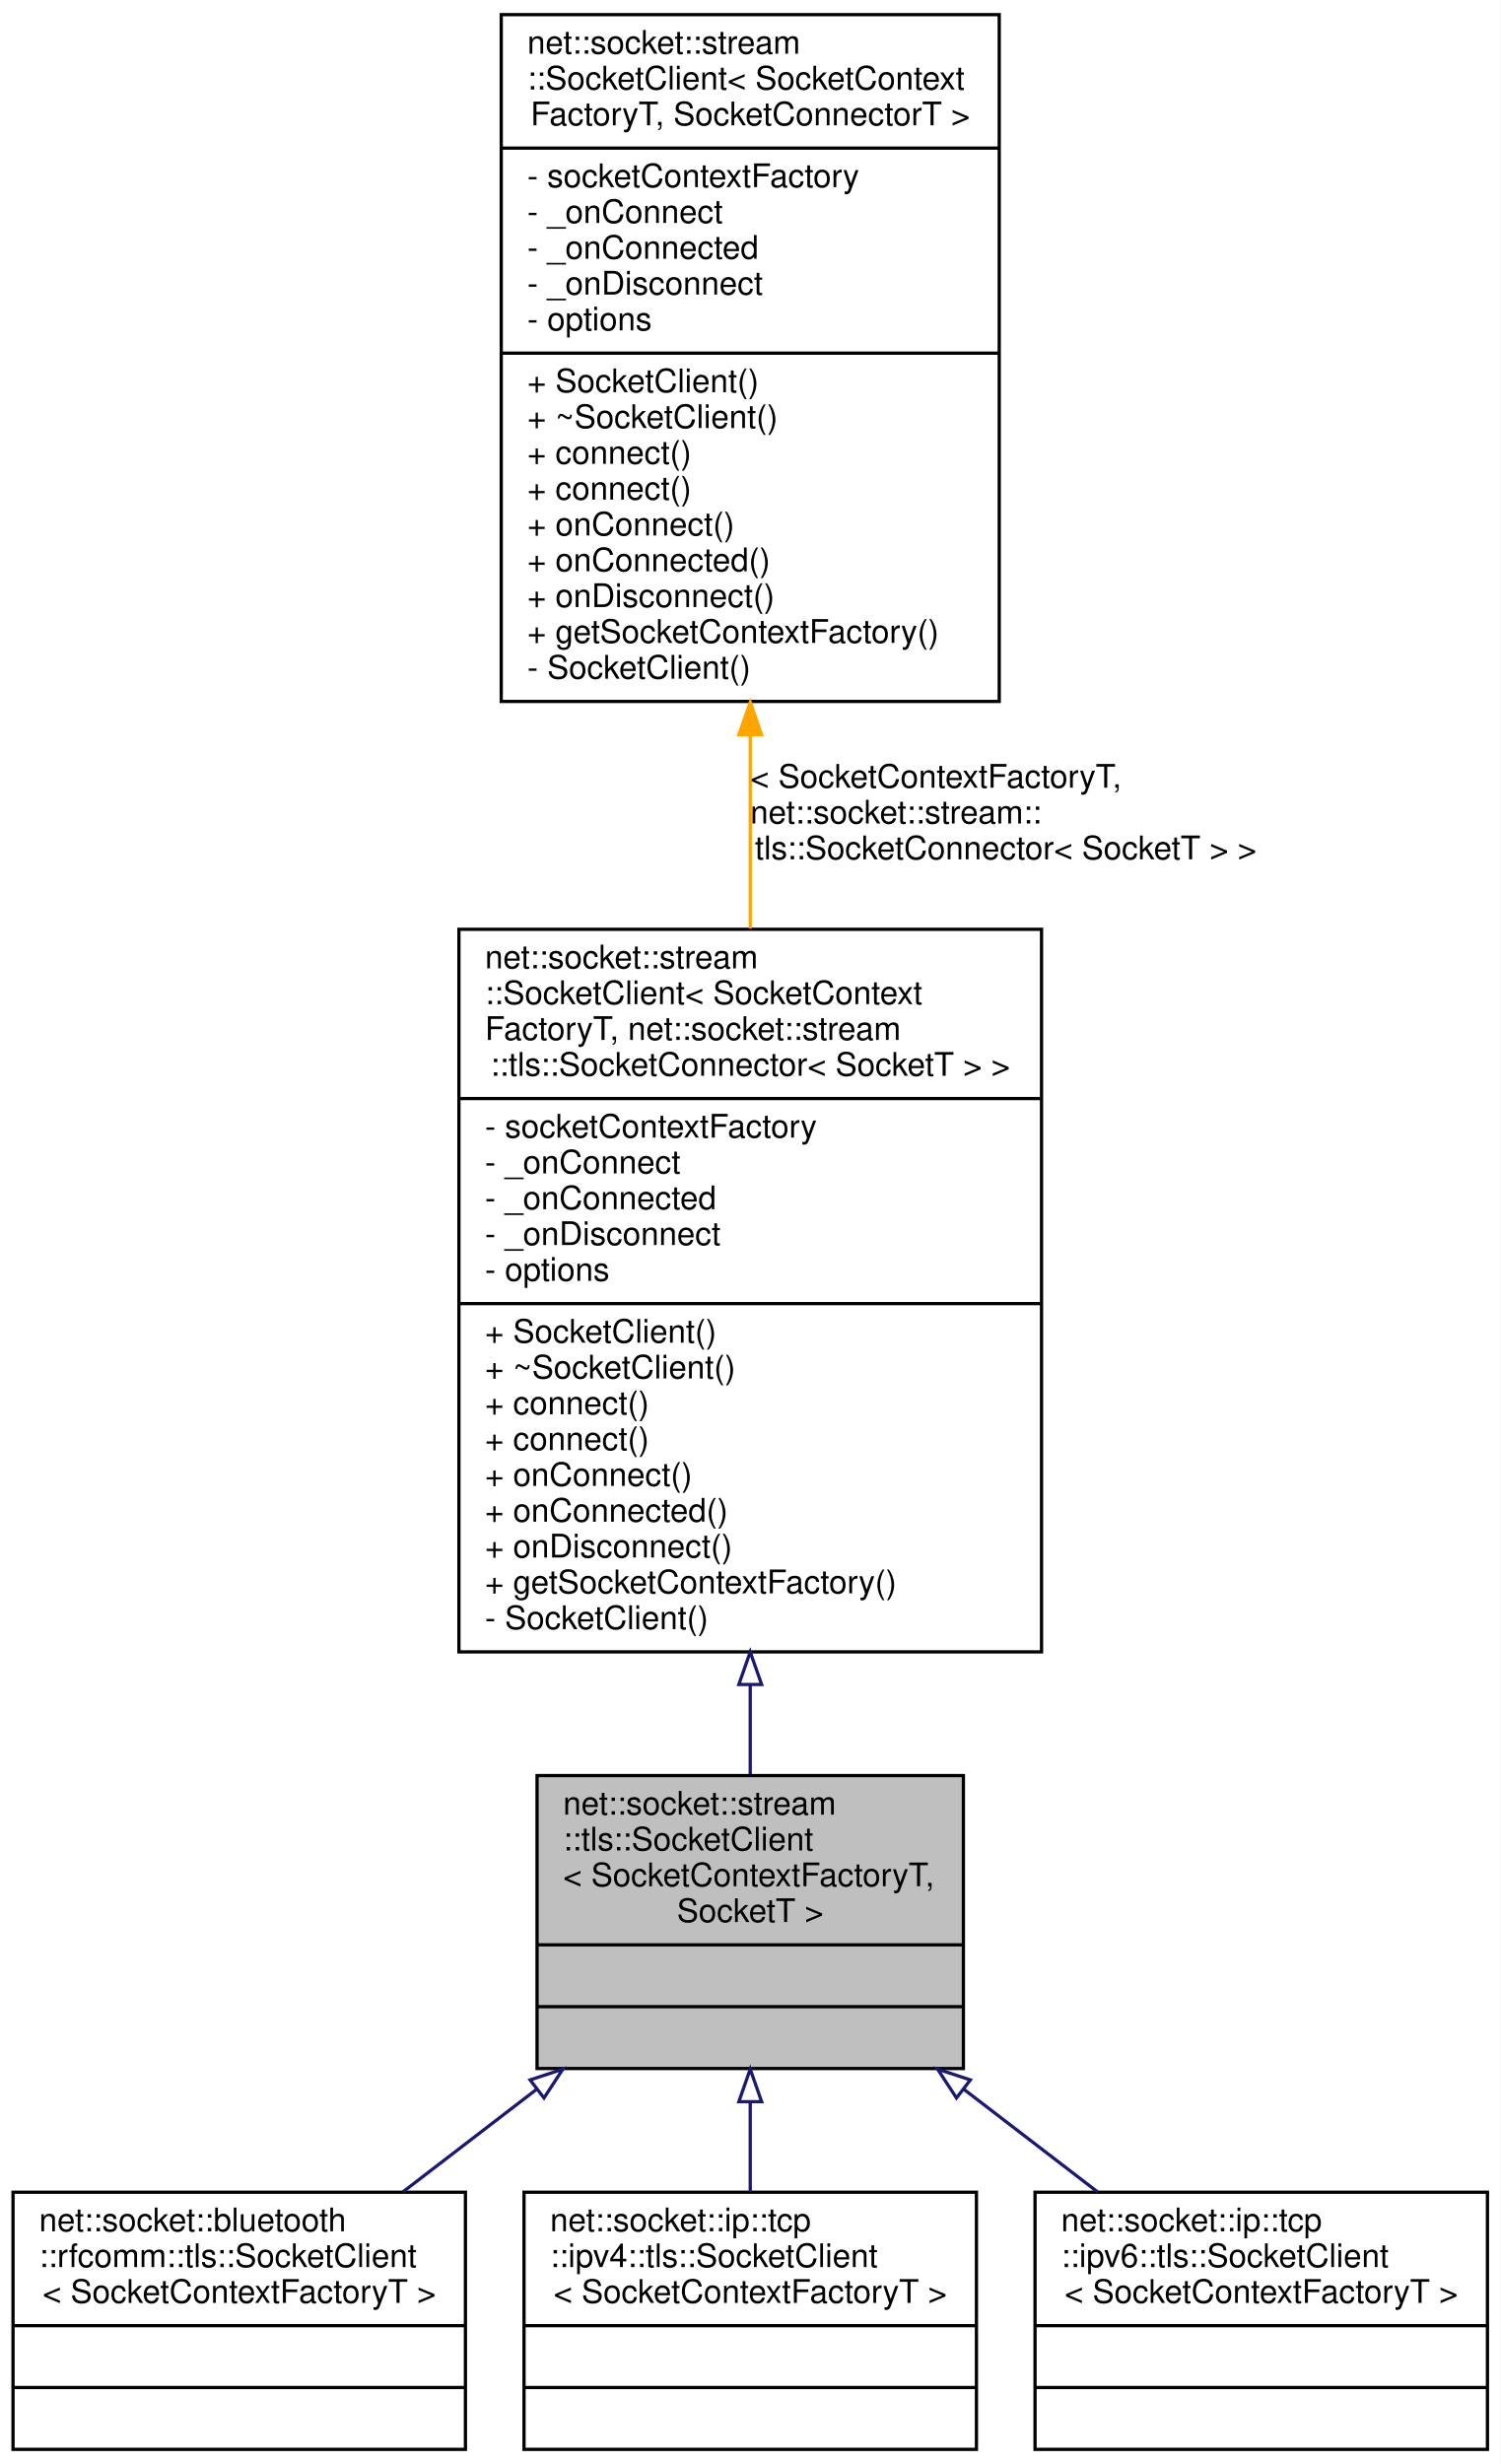
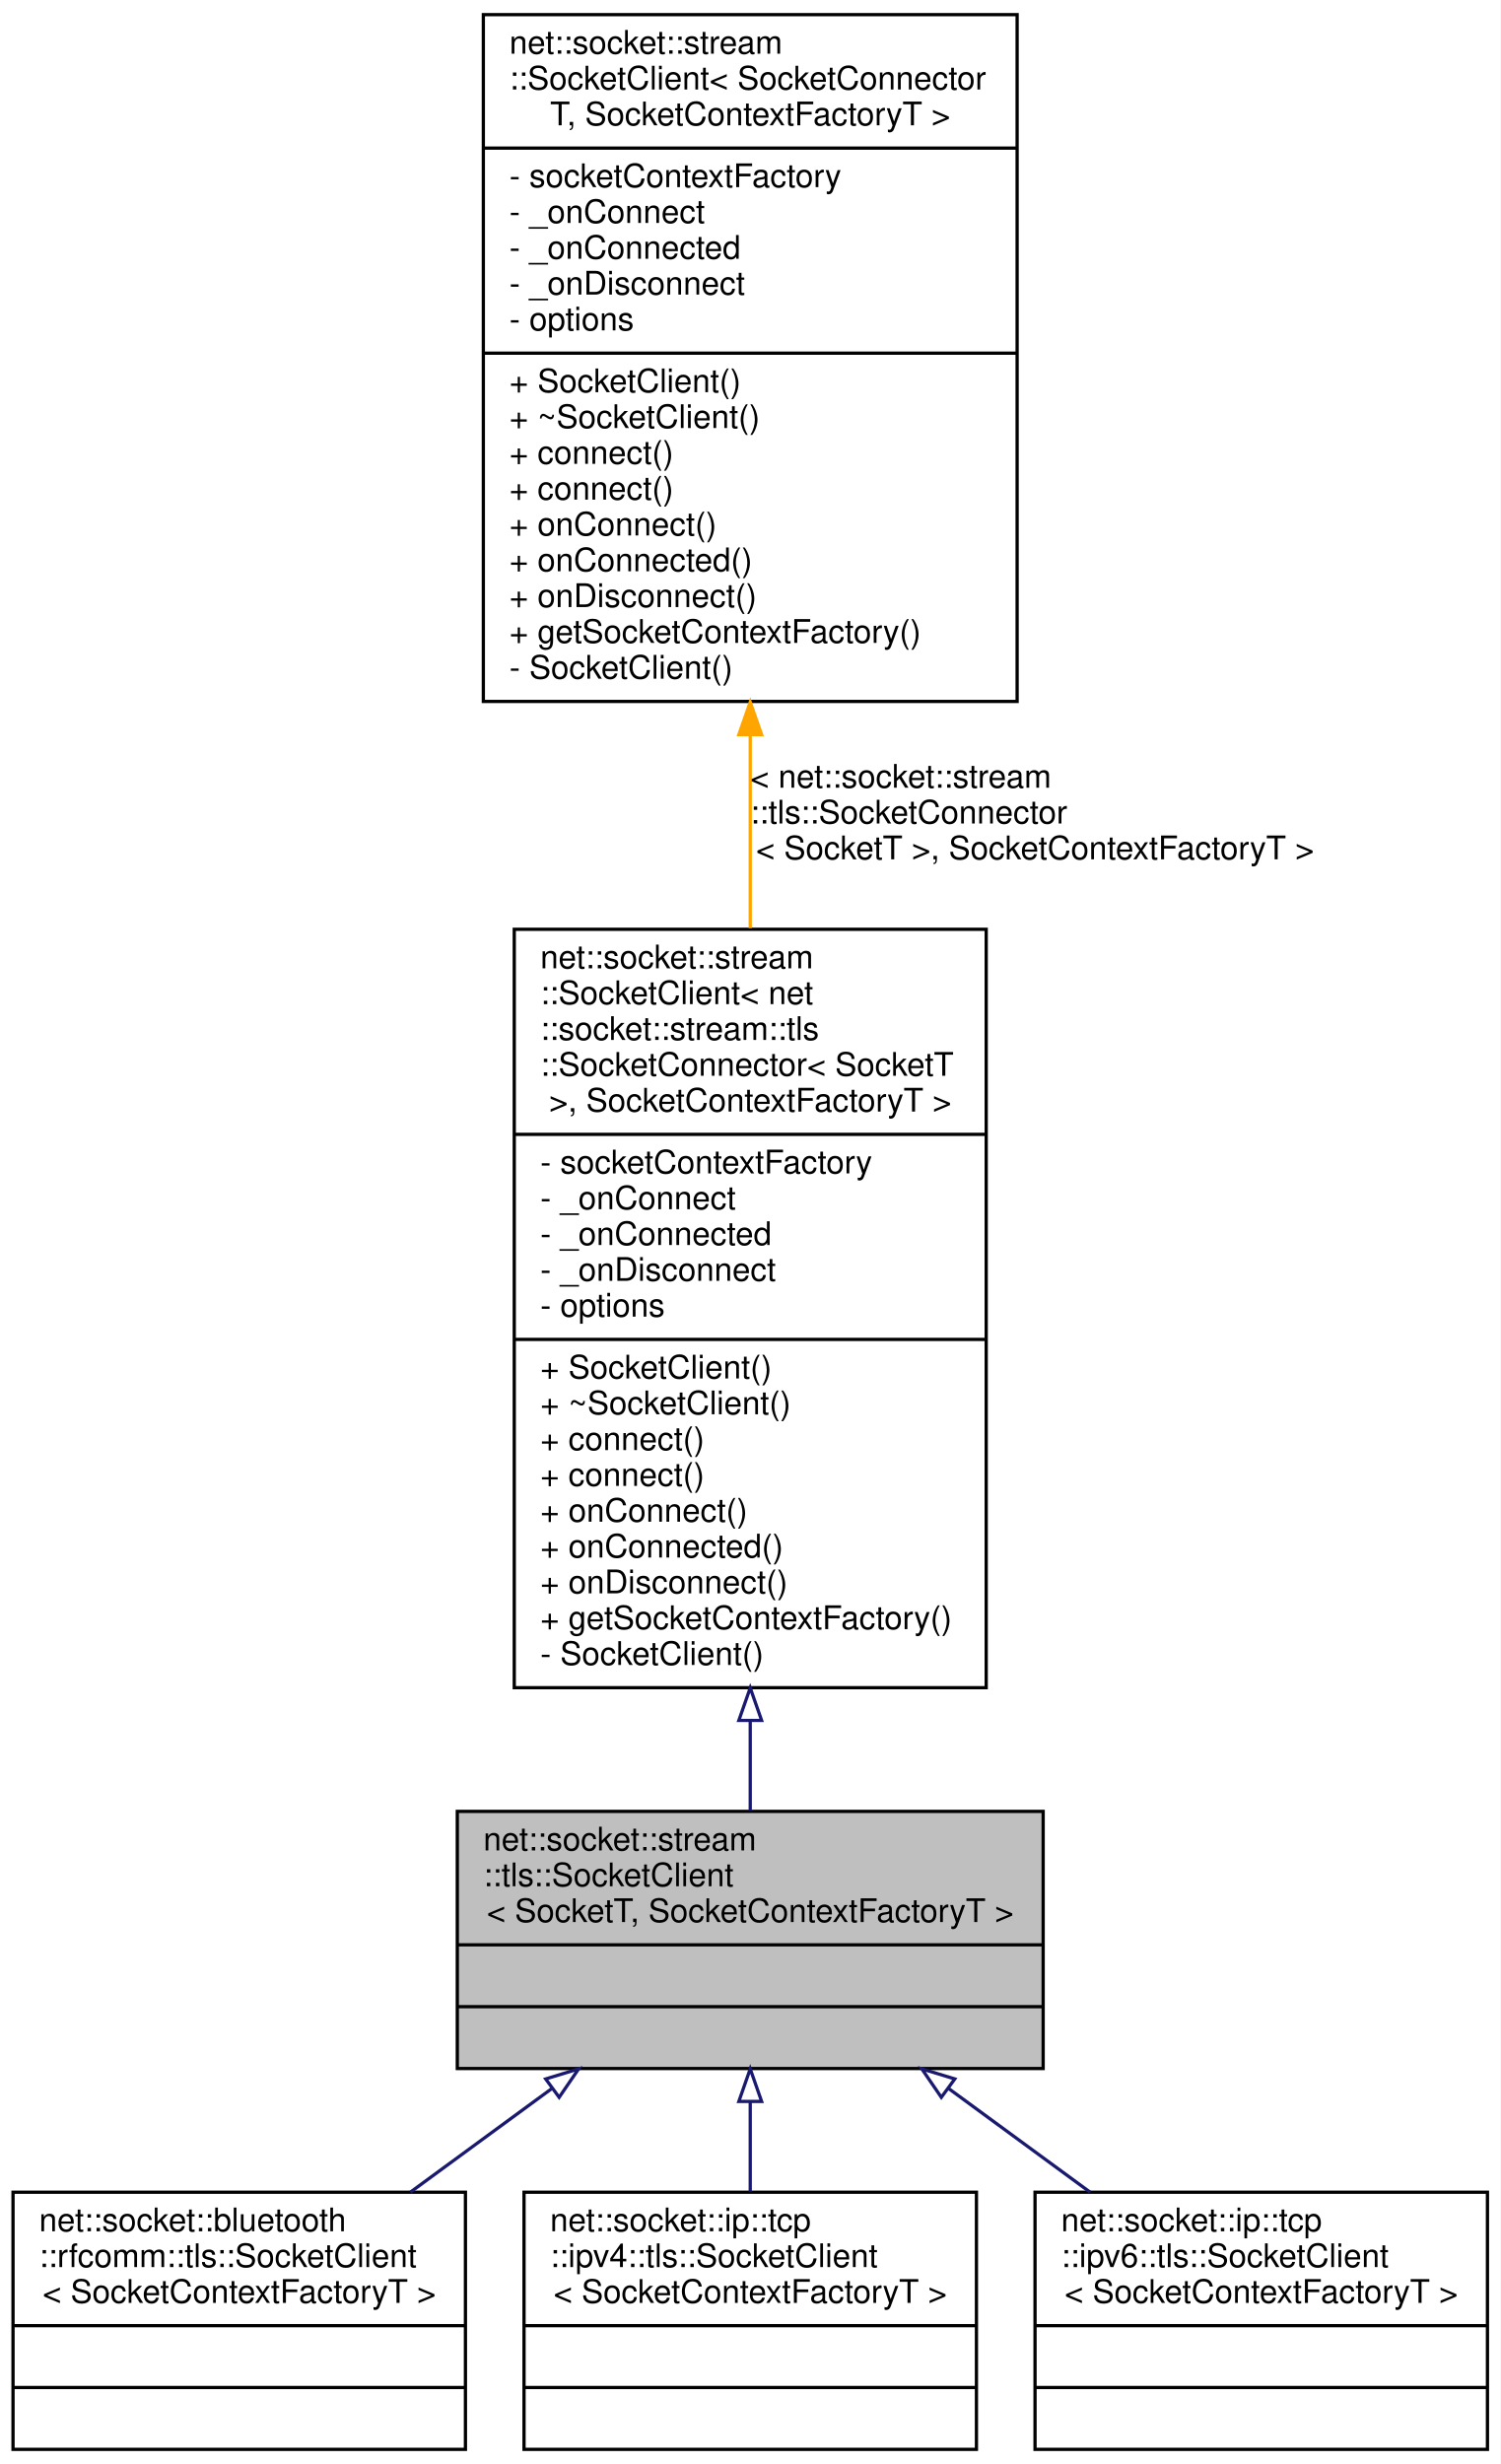
<svg xmlns="http://www.w3.org/2000/svg" xmlns:xlink="http://www.w3.org/1999/xlink" width="461pt" height="757pt" viewBox="0.00 0.00 461.00 757.00">
  <g id="graph0" class="graph" transform="scale(1 1) rotate(0) translate(4 753)">
    <polygon fill="white" stroke="transparent" points="-4,4 -4,-753 457,-753 457,4 -4,4" />
    <g id="node1" class="node">
      <g id="a_node1">
        <a xlink:title=" ">
-           <polygon fill="#bfbfbf" stroke="black" points="161,-117.5 161,-207.5 292,-207.5 292,-117.5 161,-117.5" />
-           <text text-anchor="start" x="169" y="-195.5" font-family="Helvetica,sans-Serif" font-size="10.00">net::socket::stream</text>
-           <text text-anchor="start" x="169" y="-184.5" font-family="Helvetica,sans-Serif" font-size="10.00">::tls::SocketClient</text>
-           <text text-anchor="start" x="169" y="-173.5" font-family="Helvetica,sans-Serif" font-size="10.00">&lt; SocketContextFactoryT,</text>
-           <text text-anchor="middle" x="226.5" y="-162.5" font-family="Helvetica,sans-Serif" font-size="10.00"> SocketT &gt;</text>
-           <polyline fill="none" stroke="black" points="161,-155.5 292,-155.5 " />
+           <polygon fill="#bfbfbf" stroke="black" points="136.5,-117.5 136.5,-196.5 316.5,-196.5 316.5,-117.5 136.5,-117.5" />
+           <text text-anchor="start" x="144.5" y="-184.5" font-family="Helvetica,sans-Serif" font-size="10.00">net::socket::stream</text>
+           <text text-anchor="start" x="144.5" y="-173.5" font-family="Helvetica,sans-Serif" font-size="10.00">::tls::SocketClient</text>
+           <text text-anchor="middle" x="226.5" y="-162.5" font-family="Helvetica,sans-Serif" font-size="10.00">&lt; SocketT, SocketContextFactoryT &gt;</text>
+           <polyline fill="none" stroke="black" points="136.5,-155.5 316.5,-155.5 " />
          <text text-anchor="middle" x="226.5" y="-143.5" font-family="Helvetica,sans-Serif" font-size="10.00"> </text>
-           <polyline fill="none" stroke="black" points="161,-136.5 292,-136.5 " />
+           <polyline fill="none" stroke="black" points="136.5,-136.5 316.5,-136.5 " />
          <text text-anchor="middle" x="226.5" y="-124.5" font-family="Helvetica,sans-Serif" font-size="10.00"> </text>
        </a>
      </g>
    </g>
    <g id="node4" class="node">
      <g id="a_node4">
        <a xlink:href="classnet_1_1socket_1_1bluetooth_1_1rfcomm_1_1tls_1_1_socket_client.html" target="_top" xlink:title=" ">
          <polygon fill="white" stroke="black" points="0,-0.5 0,-79.5 139,-79.5 139,-0.5 0,-0.5" />
          <text text-anchor="start" x="8" y="-67.5" font-family="Helvetica,sans-Serif" font-size="10.00">net::socket::bluetooth</text>
          <text text-anchor="start" x="8" y="-56.5" font-family="Helvetica,sans-Serif" font-size="10.00">::rfcomm::tls::SocketClient</text>
          <text text-anchor="middle" x="69.5" y="-45.5" font-family="Helvetica,sans-Serif" font-size="10.00">&lt; SocketContextFactoryT &gt;</text>
          <polyline fill="none" stroke="black" points="0,-38.5 139,-38.5 " />
          <text text-anchor="middle" x="69.5" y="-26.5" font-family="Helvetica,sans-Serif" font-size="10.00"> </text>
          <polyline fill="none" stroke="black" points="0,-19.5 139,-19.5 " />
          <text text-anchor="middle" x="69.5" y="-7.5" font-family="Helvetica,sans-Serif" font-size="10.00"> </text>
        </a>
      </g>
    </g>
    <g id="edge3" class="edge">
-       <path fill="none" stroke="midnightblue" d="M160.92,-111.16C147.17,-100.62 132.89,-89.65 119.81,-79.61" />
-       <polygon fill="none" stroke="midnightblue" points="158.87,-114 168.93,-117.31 163.13,-108.45 158.87,-114" />
+       <path fill="none" stroke="midnightblue" d="M165.46,-111.29C151.14,-100.8 135.99,-89.71 122.08,-79.51" />
+       <polygon fill="none" stroke="midnightblue" points="163.65,-114.3 173.78,-117.39 167.79,-108.65 163.65,-114.3" />
    </g>
    <g id="node5" class="node">
      <g id="a_node5">
        <a xlink:href="classnet_1_1socket_1_1ip_1_1tcp_1_1ipv4_1_1tls_1_1_socket_client.html" target="_top" xlink:title=" ">
          <polygon fill="white" stroke="black" points="157,-0.5 157,-79.5 296,-79.5 296,-0.5 157,-0.5" />
          <text text-anchor="start" x="165" y="-67.5" font-family="Helvetica,sans-Serif" font-size="10.00">net::socket::ip::tcp</text>
          <text text-anchor="start" x="165" y="-56.5" font-family="Helvetica,sans-Serif" font-size="10.00">::ipv4::tls::SocketClient</text>
          <text text-anchor="middle" x="226.5" y="-45.5" font-family="Helvetica,sans-Serif" font-size="10.00">&lt; SocketContextFactoryT &gt;</text>
          <polyline fill="none" stroke="black" points="157,-38.5 296,-38.5 " />
          <text text-anchor="middle" x="226.5" y="-26.5" font-family="Helvetica,sans-Serif" font-size="10.00"> </text>
          <polyline fill="none" stroke="black" points="157,-19.5 296,-19.5 " />
          <text text-anchor="middle" x="226.5" y="-7.5" font-family="Helvetica,sans-Serif" font-size="10.00"> </text>
        </a>
      </g>
    </g>
    <g id="edge4" class="edge">
-       <path fill="none" stroke="midnightblue" d="M226.5,-107.3C226.5,-97.97 226.5,-88.43 226.5,-79.61" />
-       <polygon fill="none" stroke="midnightblue" points="223,-107.31 226.5,-117.31 230,-107.31 223,-107.31" />
+       <path fill="none" stroke="midnightblue" d="M226.5,-107.2C226.5,-98.02 226.5,-88.53 226.5,-79.71" />
+       <polygon fill="none" stroke="midnightblue" points="223,-107.39 226.5,-117.39 230,-107.39 223,-107.39" />
    </g>
    <g id="node6" class="node">
      <g id="a_node6">
        <a xlink:href="classnet_1_1socket_1_1ip_1_1tcp_1_1ipv6_1_1tls_1_1_socket_client.html" target="_top" xlink:title=" ">
          <polygon fill="white" stroke="black" points="314,-0.5 314,-79.5 453,-79.5 453,-0.5 314,-0.5" />
          <text text-anchor="start" x="322" y="-67.5" font-family="Helvetica,sans-Serif" font-size="10.00">net::socket::ip::tcp</text>
          <text text-anchor="start" x="322" y="-56.5" font-family="Helvetica,sans-Serif" font-size="10.00">::ipv6::tls::SocketClient</text>
          <text text-anchor="middle" x="383.5" y="-45.5" font-family="Helvetica,sans-Serif" font-size="10.00">&lt; SocketContextFactoryT &gt;</text>
          <polyline fill="none" stroke="black" points="314,-38.5 453,-38.5 " />
          <text text-anchor="middle" x="383.5" y="-26.5" font-family="Helvetica,sans-Serif" font-size="10.00"> </text>
          <polyline fill="none" stroke="black" points="314,-19.5 453,-19.5 " />
          <text text-anchor="middle" x="383.5" y="-7.5" font-family="Helvetica,sans-Serif" font-size="10.00"> </text>
        </a>
      </g>
    </g>
    <g id="edge5" class="edge">
-       <path fill="none" stroke="midnightblue" d="M292.08,-111.16C305.83,-100.62 320.11,-89.65 333.19,-79.61" />
-       <polygon fill="none" stroke="midnightblue" points="289.87,-108.45 284.07,-117.31 294.13,-114 289.87,-108.45" />
+       <path fill="none" stroke="midnightblue" d="M287.54,-111.29C301.86,-100.8 317.01,-89.71 330.92,-79.51" />
+       <polygon fill="none" stroke="midnightblue" points="285.21,-108.65 279.22,-117.39 289.35,-114.3 285.21,-108.65" />
    </g>
    <g id="node2" class="node">
      <g id="a_node2">
        <a xlink:href="classnet_1_1socket_1_1stream_1_1_socket_client.html" target="_top" xlink:title=" ">
-           <polygon fill="white" stroke="black" points="137,-245.5 137,-467.5 316,-467.5 316,-245.5 137,-245.5" />
-           <text text-anchor="start" x="145" y="-455.5" font-family="Helvetica,sans-Serif" font-size="10.00">net::socket::stream</text>
-           <text text-anchor="start" x="145" y="-444.5" font-family="Helvetica,sans-Serif" font-size="10.00">::SocketClient&lt; SocketContext</text>
-           <text text-anchor="start" x="145" y="-433.5" font-family="Helvetica,sans-Serif" font-size="10.00">FactoryT, net::socket::stream</text>
-           <text text-anchor="middle" x="226.5" y="-422.5" font-family="Helvetica,sans-Serif" font-size="10.00">::tls::SocketConnector&lt; SocketT &gt; &gt;</text>
-           <polyline fill="none" stroke="black" points="137,-415.5 316,-415.5 " />
-           <text text-anchor="start" x="145" y="-403.5" font-family="Helvetica,sans-Serif" font-size="10.00">- socketContextFactory</text>
-           <text text-anchor="start" x="145" y="-392.5" font-family="Helvetica,sans-Serif" font-size="10.00">- _onConnect</text>
-           <text text-anchor="start" x="145" y="-381.5" font-family="Helvetica,sans-Serif" font-size="10.00">- _onConnected</text>
-           <text text-anchor="start" x="145" y="-370.5" font-family="Helvetica,sans-Serif" font-size="10.00">- _onDisconnect</text>
-           <text text-anchor="start" x="145" y="-359.5" font-family="Helvetica,sans-Serif" font-size="10.00">- options</text>
-           <polyline fill="none" stroke="black" points="137,-352.5 316,-352.5 " />
-           <text text-anchor="start" x="145" y="-340.5" font-family="Helvetica,sans-Serif" font-size="10.00">+ SocketClient()</text>
-           <text text-anchor="start" x="145" y="-329.5" font-family="Helvetica,sans-Serif" font-size="10.00">+ ~SocketClient()</text>
-           <text text-anchor="start" x="145" y="-318.5" font-family="Helvetica,sans-Serif" font-size="10.00">+ connect()</text>
-           <text text-anchor="start" x="145" y="-307.5" font-family="Helvetica,sans-Serif" font-size="10.00">+ connect()</text>
-           <text text-anchor="start" x="145" y="-296.5" font-family="Helvetica,sans-Serif" font-size="10.00">+ onConnect()</text>
-           <text text-anchor="start" x="145" y="-285.5" font-family="Helvetica,sans-Serif" font-size="10.00">+ onConnected()</text>
-           <text text-anchor="start" x="145" y="-274.5" font-family="Helvetica,sans-Serif" font-size="10.00">+ onDisconnect()</text>
-           <text text-anchor="start" x="145" y="-263.5" font-family="Helvetica,sans-Serif" font-size="10.00">+ getSocketContextFactory()</text>
-           <text text-anchor="start" x="145" y="-252.5" font-family="Helvetica,sans-Serif" font-size="10.00">- SocketClient()</text>
+           <polygon fill="white" stroke="black" points="154,-234.5 154,-467.5 299,-467.5 299,-234.5 154,-234.5" />
+           <text text-anchor="start" x="162" y="-455.5" font-family="Helvetica,sans-Serif" font-size="10.00">net::socket::stream</text>
+           <text text-anchor="start" x="162" y="-444.5" font-family="Helvetica,sans-Serif" font-size="10.00">::SocketClient&lt; net</text>
+           <text text-anchor="start" x="162" y="-433.5" font-family="Helvetica,sans-Serif" font-size="10.00">::socket::stream::tls</text>
+           <text text-anchor="start" x="162" y="-422.5" font-family="Helvetica,sans-Serif" font-size="10.00">::SocketConnector&lt; SocketT</text>
+           <text text-anchor="middle" x="226.5" y="-411.5" font-family="Helvetica,sans-Serif" font-size="10.00"> &gt;, SocketContextFactoryT &gt;</text>
+           <polyline fill="none" stroke="black" points="154,-404.5 299,-404.5 " />
+           <text text-anchor="start" x="162" y="-392.5" font-family="Helvetica,sans-Serif" font-size="10.00">- socketContextFactory</text>
+           <text text-anchor="start" x="162" y="-381.5" font-family="Helvetica,sans-Serif" font-size="10.00">- _onConnect</text>
+           <text text-anchor="start" x="162" y="-370.5" font-family="Helvetica,sans-Serif" font-size="10.00">- _onConnected</text>
+           <text text-anchor="start" x="162" y="-359.5" font-family="Helvetica,sans-Serif" font-size="10.00">- _onDisconnect</text>
+           <text text-anchor="start" x="162" y="-348.5" font-family="Helvetica,sans-Serif" font-size="10.00">- options</text>
+           <polyline fill="none" stroke="black" points="154,-341.5 299,-341.5 " />
+           <text text-anchor="start" x="162" y="-329.5" font-family="Helvetica,sans-Serif" font-size="10.00">+ SocketClient()</text>
+           <text text-anchor="start" x="162" y="-318.5" font-family="Helvetica,sans-Serif" font-size="10.00">+ ~SocketClient()</text>
+           <text text-anchor="start" x="162" y="-307.5" font-family="Helvetica,sans-Serif" font-size="10.00">+ connect()</text>
+           <text text-anchor="start" x="162" y="-296.5" font-family="Helvetica,sans-Serif" font-size="10.00">+ connect()</text>
+           <text text-anchor="start" x="162" y="-285.5" font-family="Helvetica,sans-Serif" font-size="10.00">+ onConnect()</text>
+           <text text-anchor="start" x="162" y="-274.5" font-family="Helvetica,sans-Serif" font-size="10.00">+ onConnected()</text>
+           <text text-anchor="start" x="162" y="-263.5" font-family="Helvetica,sans-Serif" font-size="10.00">+ onDisconnect()</text>
+           <text text-anchor="start" x="162" y="-252.5" font-family="Helvetica,sans-Serif" font-size="10.00">+ getSocketContextFactory()</text>
+           <text text-anchor="start" x="162" y="-241.5" font-family="Helvetica,sans-Serif" font-size="10.00">- SocketClient()</text>
        </a>
      </g>
    </g>
    <g id="edge1" class="edge">
-       <path fill="none" stroke="midnightblue" d="M226.5,-235.33C226.5,-225.7 226.5,-216.41 226.5,-207.89" />
-       <polygon fill="none" stroke="midnightblue" points="223,-235.48 226.5,-245.48 230,-235.48 223,-235.48" />
+       <path fill="none" stroke="midnightblue" d="M226.5,-224.43C226.5,-214.56 226.5,-205.15 226.5,-196.68" />
+       <polygon fill="none" stroke="midnightblue" points="223,-224.44 226.5,-234.44 230,-224.44 223,-224.44" />
    </g>
    <g id="node3" class="node">
      <g id="a_node3">
        <a xlink:href="classnet_1_1socket_1_1stream_1_1_socket_client.html" target="_top" xlink:title=" ">
-           <polygon fill="white" stroke="black" points="150,-537.5 150,-748.5 303,-748.5 303,-537.5 150,-537.5" />
-           <text text-anchor="start" x="158" y="-736.5" font-family="Helvetica,sans-Serif" font-size="10.00">net::socket::stream</text>
-           <text text-anchor="start" x="158" y="-725.5" font-family="Helvetica,sans-Serif" font-size="10.00">::SocketClient&lt; SocketContext</text>
-           <text text-anchor="middle" x="226.5" y="-714.5" font-family="Helvetica,sans-Serif" font-size="10.00">FactoryT, SocketConnectorT &gt;</text>
-           <polyline fill="none" stroke="black" points="150,-707.5 303,-707.5 " />
-           <text text-anchor="start" x="158" y="-695.5" font-family="Helvetica,sans-Serif" font-size="10.00">- socketContextFactory</text>
-           <text text-anchor="start" x="158" y="-684.5" font-family="Helvetica,sans-Serif" font-size="10.00">- _onConnect</text>
-           <text text-anchor="start" x="158" y="-673.5" font-family="Helvetica,sans-Serif" font-size="10.00">- _onConnected</text>
-           <text text-anchor="start" x="158" y="-662.5" font-family="Helvetica,sans-Serif" font-size="10.00">- _onDisconnect</text>
-           <text text-anchor="start" x="158" y="-651.5" font-family="Helvetica,sans-Serif" font-size="10.00">- options</text>
-           <polyline fill="none" stroke="black" points="150,-644.5 303,-644.5 " />
-           <text text-anchor="start" x="158" y="-632.5" font-family="Helvetica,sans-Serif" font-size="10.00">+ SocketClient()</text>
-           <text text-anchor="start" x="158" y="-621.5" font-family="Helvetica,sans-Serif" font-size="10.00">+ ~SocketClient()</text>
-           <text text-anchor="start" x="158" y="-610.5" font-family="Helvetica,sans-Serif" font-size="10.00">+ connect()</text>
-           <text text-anchor="start" x="158" y="-599.5" font-family="Helvetica,sans-Serif" font-size="10.00">+ connect()</text>
-           <text text-anchor="start" x="158" y="-588.5" font-family="Helvetica,sans-Serif" font-size="10.00">+ onConnect()</text>
-           <text text-anchor="start" x="158" y="-577.5" font-family="Helvetica,sans-Serif" font-size="10.00">+ onConnected()</text>
-           <text text-anchor="start" x="158" y="-566.5" font-family="Helvetica,sans-Serif" font-size="10.00">+ onDisconnect()</text>
-           <text text-anchor="start" x="158" y="-555.5" font-family="Helvetica,sans-Serif" font-size="10.00">+ getSocketContextFactory()</text>
-           <text text-anchor="start" x="158" y="-544.5" font-family="Helvetica,sans-Serif" font-size="10.00">- SocketClient()</text>
+           <polygon fill="white" stroke="black" points="144.5,-537.5 144.5,-748.5 308.5,-748.5 308.5,-537.5 144.5,-537.5" />
+           <text text-anchor="start" x="152.5" y="-736.5" font-family="Helvetica,sans-Serif" font-size="10.00">net::socket::stream</text>
+           <text text-anchor="start" x="152.5" y="-725.5" font-family="Helvetica,sans-Serif" font-size="10.00">::SocketClient&lt; SocketConnector</text>
+           <text text-anchor="middle" x="226.5" y="-714.5" font-family="Helvetica,sans-Serif" font-size="10.00">T, SocketContextFactoryT &gt;</text>
+           <polyline fill="none" stroke="black" points="144.5,-707.5 308.5,-707.5 " />
+           <text text-anchor="start" x="152.5" y="-695.5" font-family="Helvetica,sans-Serif" font-size="10.00">- socketContextFactory</text>
+           <text text-anchor="start" x="152.5" y="-684.5" font-family="Helvetica,sans-Serif" font-size="10.00">- _onConnect</text>
+           <text text-anchor="start" x="152.5" y="-673.5" font-family="Helvetica,sans-Serif" font-size="10.00">- _onConnected</text>
+           <text text-anchor="start" x="152.5" y="-662.5" font-family="Helvetica,sans-Serif" font-size="10.00">- _onDisconnect</text>
+           <text text-anchor="start" x="152.5" y="-651.5" font-family="Helvetica,sans-Serif" font-size="10.00">- options</text>
+           <polyline fill="none" stroke="black" points="144.5,-644.5 308.5,-644.5 " />
+           <text text-anchor="start" x="152.5" y="-632.5" font-family="Helvetica,sans-Serif" font-size="10.00">+ SocketClient()</text>
+           <text text-anchor="start" x="152.5" y="-621.5" font-family="Helvetica,sans-Serif" font-size="10.00">+ ~SocketClient()</text>
+           <text text-anchor="start" x="152.5" y="-610.5" font-family="Helvetica,sans-Serif" font-size="10.00">+ connect()</text>
+           <text text-anchor="start" x="152.5" y="-599.5" font-family="Helvetica,sans-Serif" font-size="10.00">+ connect()</text>
+           <text text-anchor="start" x="152.5" y="-588.5" font-family="Helvetica,sans-Serif" font-size="10.00">+ onConnect()</text>
+           <text text-anchor="start" x="152.5" y="-577.5" font-family="Helvetica,sans-Serif" font-size="10.00">+ onConnected()</text>
+           <text text-anchor="start" x="152.5" y="-566.5" font-family="Helvetica,sans-Serif" font-size="10.00">+ onDisconnect()</text>
+           <text text-anchor="start" x="152.5" y="-555.5" font-family="Helvetica,sans-Serif" font-size="10.00">+ getSocketContextFactory()</text>
+           <text text-anchor="start" x="152.5" y="-544.5" font-family="Helvetica,sans-Serif" font-size="10.00">- SocketClient()</text>
        </a>
      </g>
    </g>
    <g id="edge2" class="edge">
-       <path fill="none" stroke="orange" d="M226.5,-527.1C226.5,-507.51 226.5,-487.2 226.5,-467.73" />
-       <polygon fill="orange" stroke="orange" points="223,-527.27 226.5,-537.27 230,-527.27 223,-527.27" />
-       <text text-anchor="start" x="226.5" y="-511" font-family="Helvetica,sans-Serif" font-size="10.00"> &lt; SocketContextFactoryT,</text>
-       <text text-anchor="start" x="226.5" y="-500" font-family="Helvetica,sans-Serif" font-size="10.00"> net::socket::stream::</text>
-       <text text-anchor="middle" x="305" y="-489" font-family="Helvetica,sans-Serif" font-size="10.00">tls::SocketConnector&lt; SocketT &gt; &gt;</text>
+       <path fill="none" stroke="orange" d="M226.5,-527.18C226.5,-507.66 226.5,-487.38 226.5,-467.84" />
+       <polygon fill="orange" stroke="orange" points="223,-527.3 226.5,-537.3 230,-527.3 223,-527.3" />
+       <text text-anchor="start" x="226.5" y="-511" font-family="Helvetica,sans-Serif" font-size="10.00"> &lt; net::socket::stream</text>
+       <text text-anchor="start" x="226.5" y="-500" font-family="Helvetica,sans-Serif" font-size="10.00">::tls::SocketConnector</text>
+       <text text-anchor="middle" x="314" y="-489" font-family="Helvetica,sans-Serif" font-size="10.00">&lt; SocketT &gt;, SocketContextFactoryT &gt;</text>
    </g>
  </g>
</svg>
